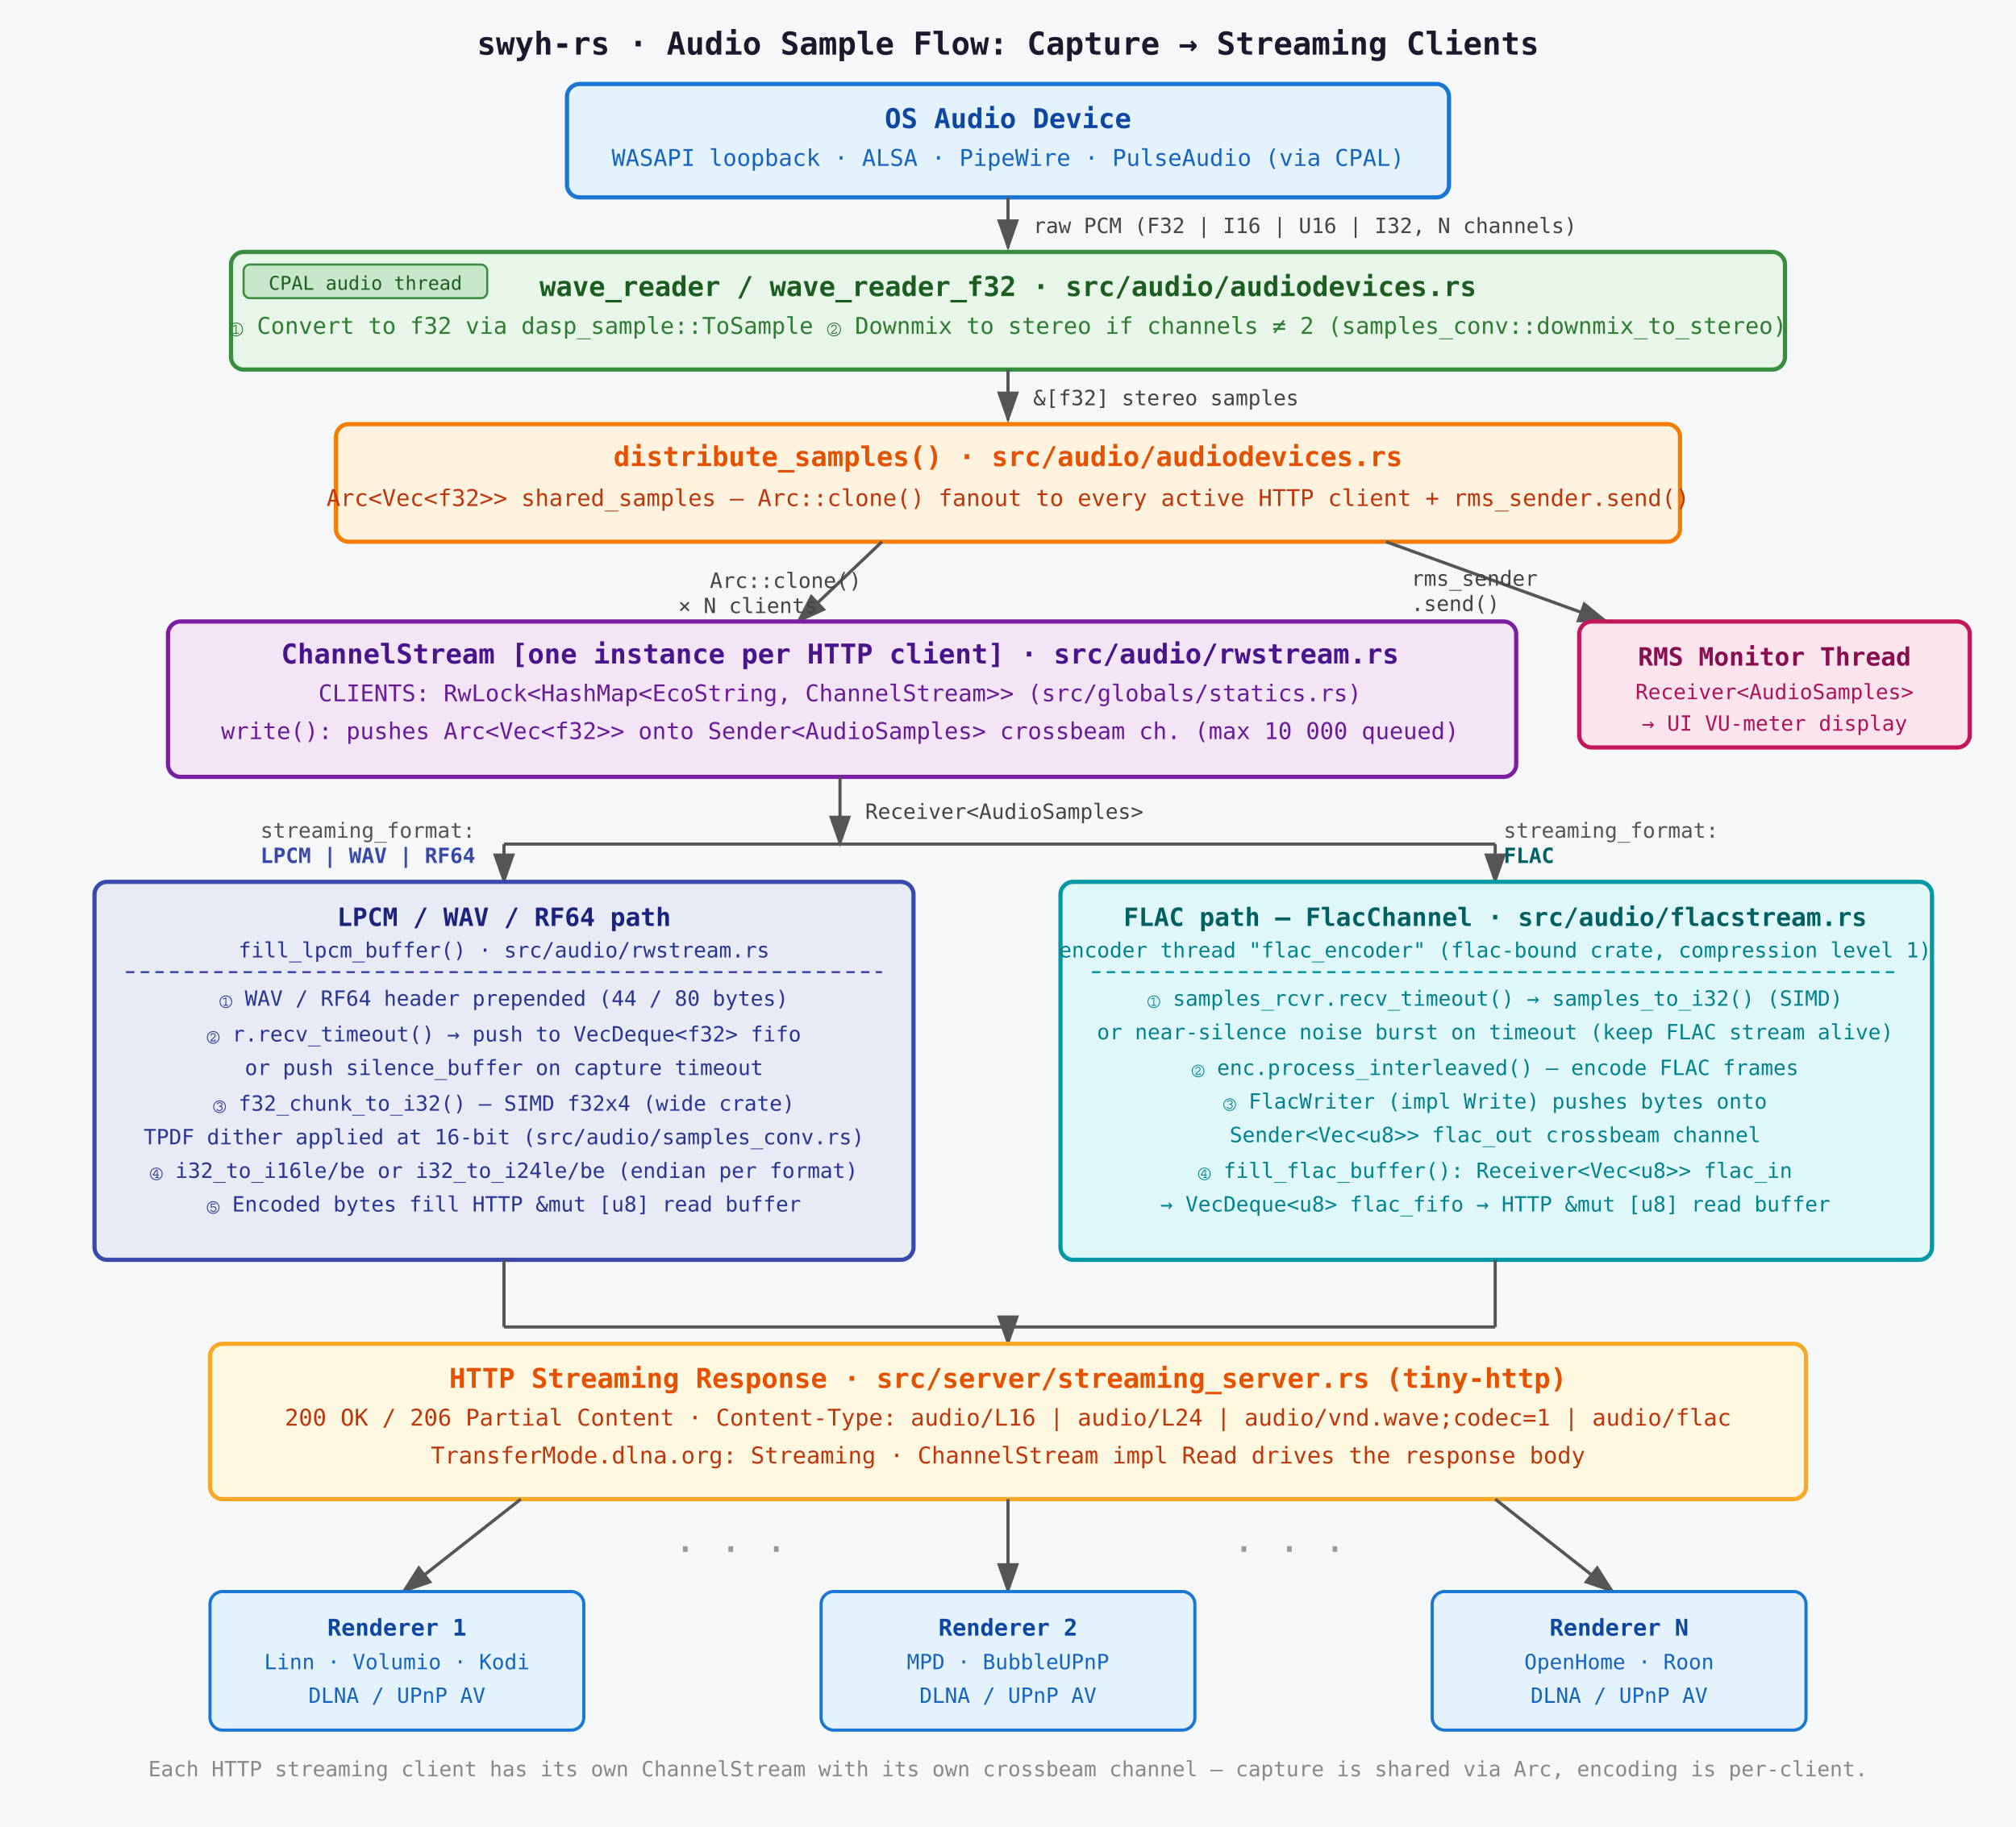
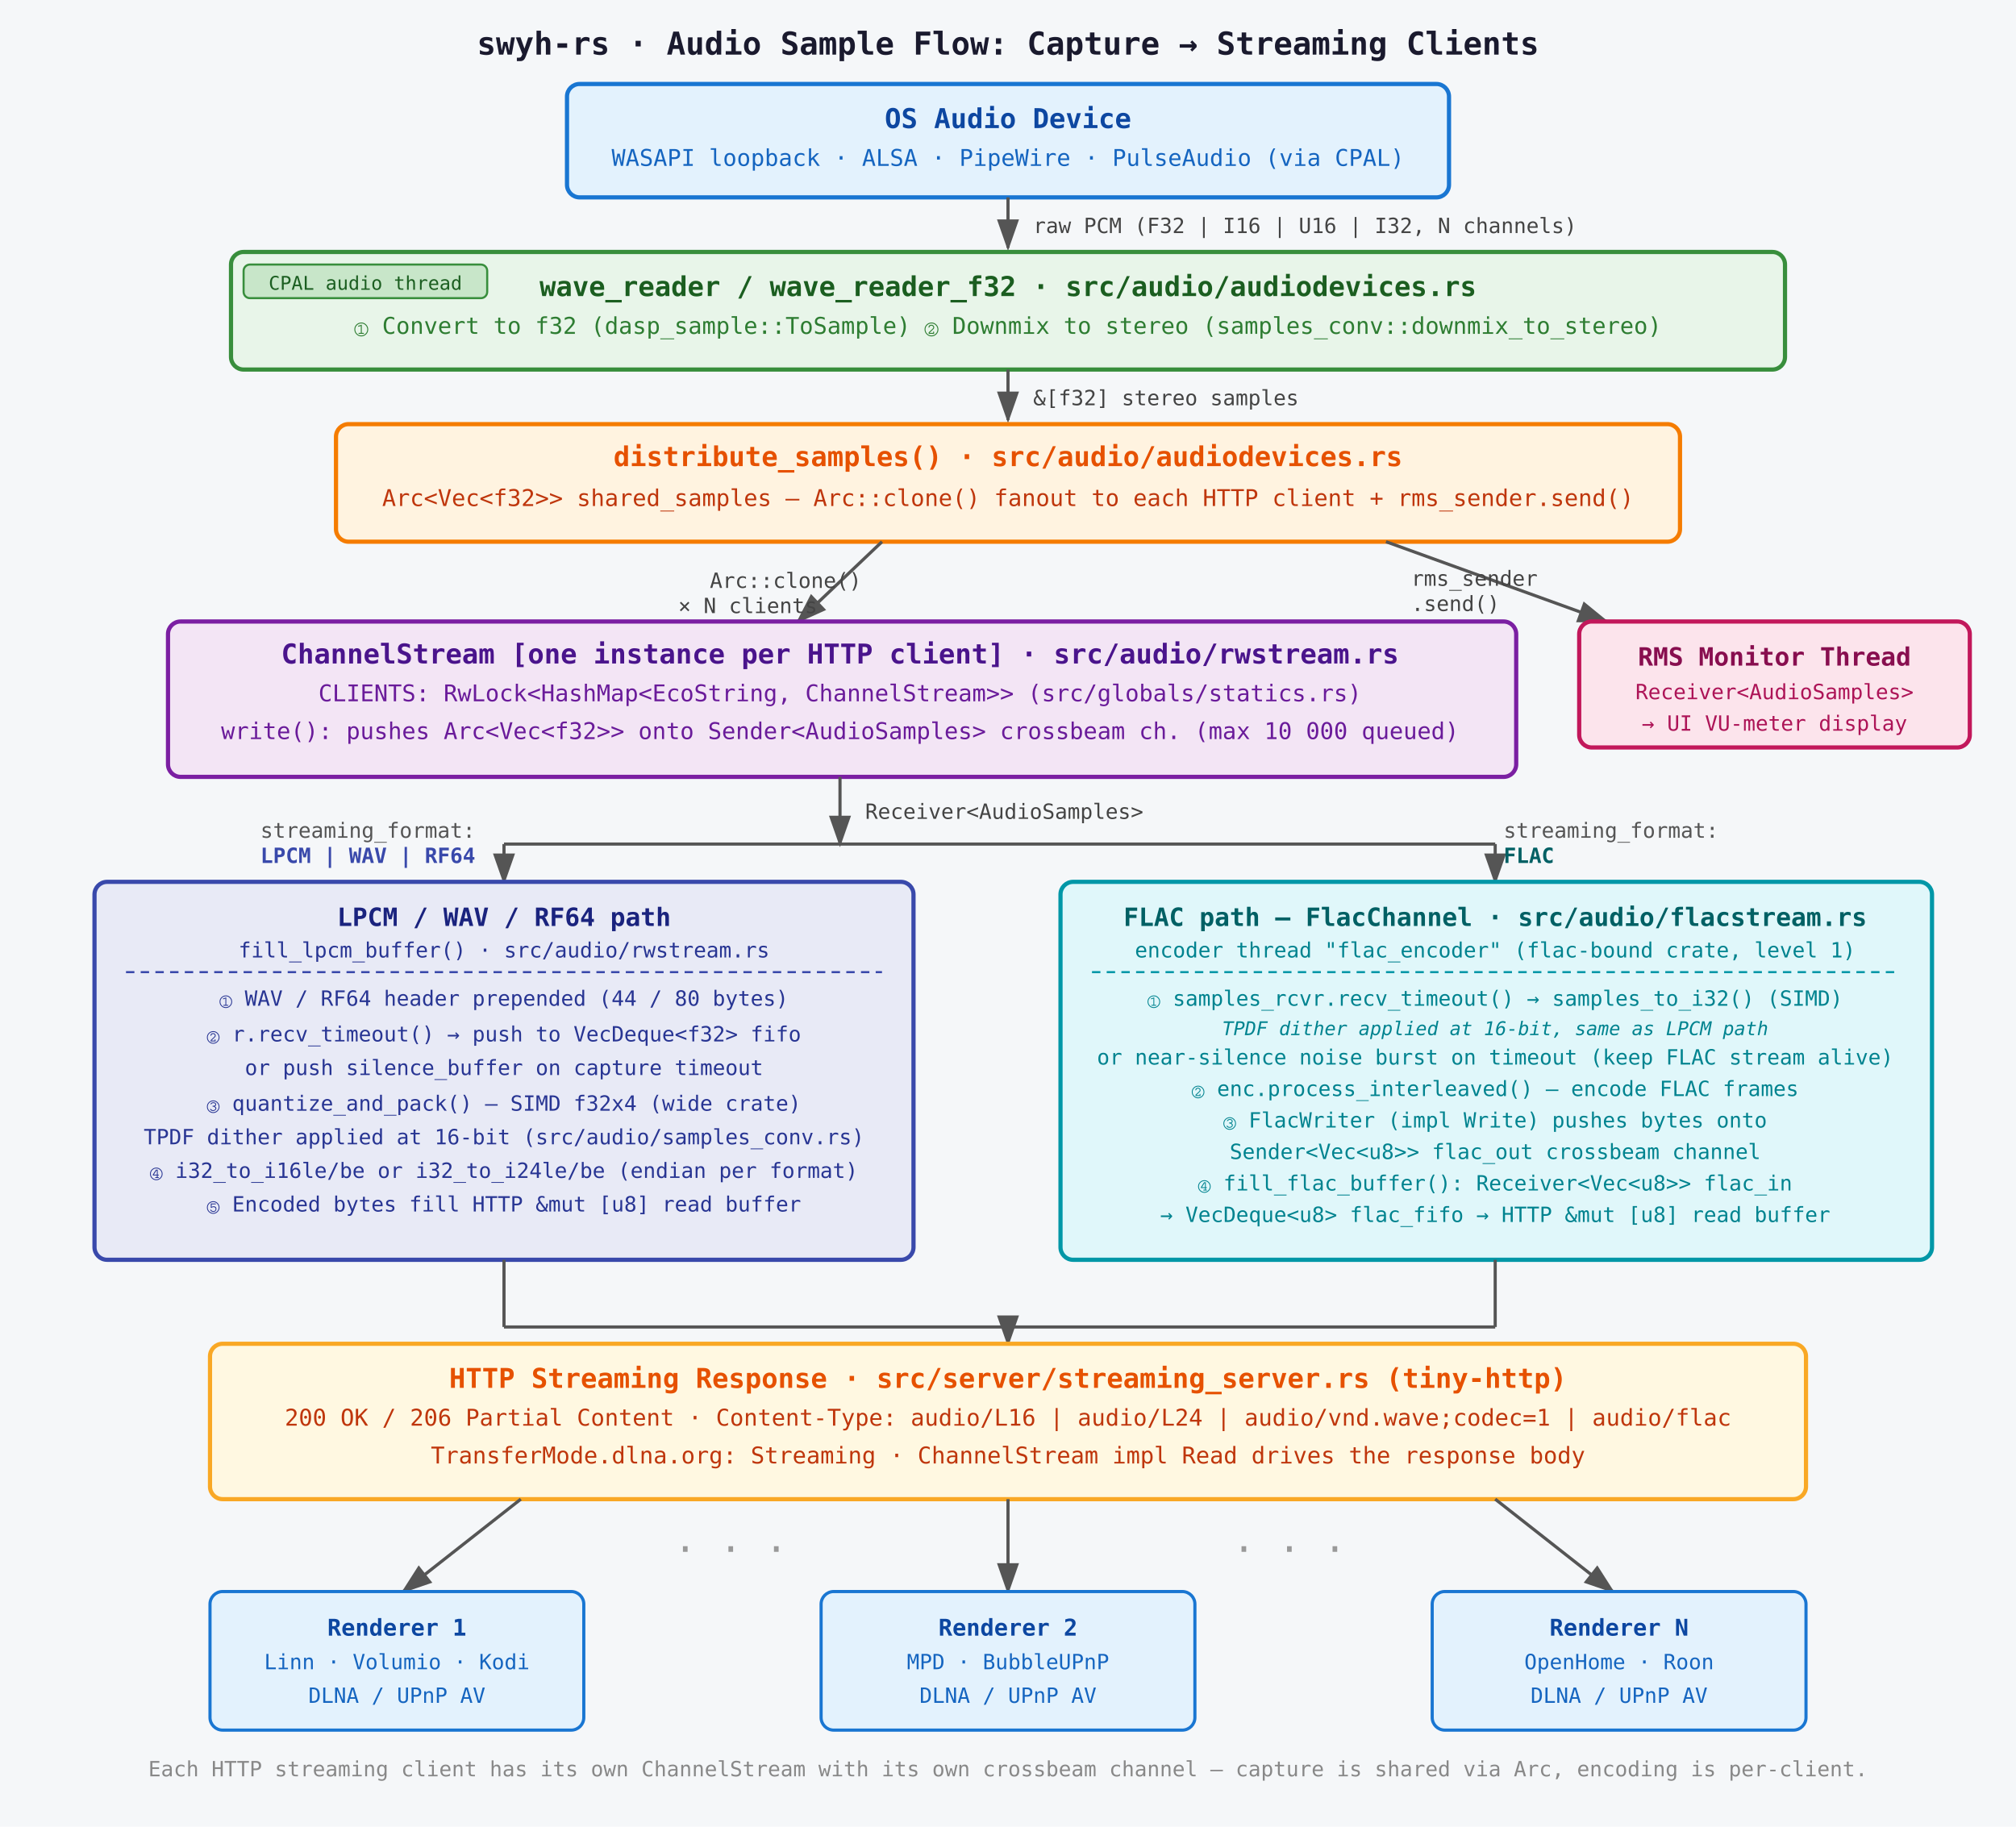
<svg xmlns="http://www.w3.org/2000/svg" width="960" height="870" viewBox="0 0 960 870">
  <defs>
    <marker id="arr" markerWidth="10" markerHeight="7" refX="9" refY="3.5" orient="auto">
      <polygon points="0 0, 10 3.5, 0 7" fill="#555" />
    </marker>
    <style>
      text { font-family: ui-monospace, "Cascadia Code", "Consolas", monospace; }
    </style>
  </defs>
  <rect width="960" height="870" fill="#f5f7f9" />
  <text x="480" y="26" text-anchor="middle" font-size="15" font-weight="bold" fill="#1a1a2e">swyh-rs · Audio Sample Flow: Capture → Streaming Clients</text>
  <rect x="270" y="40" width="420" height="54" fill="#e3f2fd" stroke="#1976d2" stroke-width="2" rx="6" />
  <text x="480" y="61" text-anchor="middle" font-size="13" font-weight="bold" fill="#0d47a1">OS Audio Device</text>
  <text x="480" y="79" text-anchor="middle" font-size="11" fill="#1565c0">WASAPI loopback · ALSA · PipeWire · PulseAudio  (via CPAL)</text>
  <line x1="480" y1="94" x2="480" y2="118" stroke="#555" stroke-width="1.5" marker-end="url(#arr)" />
  <text x="492" y="111" font-size="10" fill="#444">raw PCM  (F32 | I16 | U16 | I32,  N channels)</text>
  <rect x="110" y="120" width="740" height="56" fill="#e8f5e9" stroke="#388e3c" stroke-width="2" rx="6" />
  <text x="480" y="141" text-anchor="middle" font-size="13" font-weight="bold" fill="#1b5e20">wave_reader / wave_reader_f32  ·  src/audio/audiodevices.rs</text>
-   <text x="480" y="159" text-anchor="middle" font-size="11" fill="#2e7d32">① Convert to f32 via dasp_sample::ToSample     ② Downmix to stereo if channels ≠ 2  (samples_conv::downmix_to_stereo)</text>
+   <text x="480" y="159" text-anchor="middle" font-size="11" fill="#2e7d32">① Convert to f32 (dasp_sample::ToSample)  ② Downmix to stereo (samples_conv::downmix_to_stereo)</text>
  <rect x="116" y="126" width="116" height="16" fill="#c8e6c9" stroke="#388e3c" stroke-width="1" rx="3" />
  <text x="174" y="138" text-anchor="middle" font-size="9" fill="#1b5e20">CPAL audio thread</text>
  <line x1="480" y1="176" x2="480" y2="200" stroke="#555" stroke-width="1.5" marker-end="url(#arr)" />
  <text x="492" y="193" font-size="10" fill="#444">&amp;[f32]  stereo samples</text>
  <rect x="160" y="202" width="640" height="56" fill="#fff3e0" stroke="#f57c00" stroke-width="2" rx="6" />
  <text x="480" y="222" text-anchor="middle" font-size="13" font-weight="bold" fill="#e65100">distribute_samples()  ·  src/audio/audiodevices.rs</text>
-   <text x="480" y="241" text-anchor="middle" font-size="11" fill="#bf360c">Arc&lt;Vec&lt;f32&gt;&gt; shared_samples  —  Arc::clone() fanout to every active HTTP client  +  rms_sender.send()</text>
+   <text x="480" y="241" text-anchor="middle" font-size="11" fill="#bf360c">Arc&lt;Vec&lt;f32&gt;&gt; shared_samples — Arc::clone() fanout to each HTTP client + rms_sender.send()</text>
  <line x1="420" y1="258" x2="380" y2="296" stroke="#555" stroke-width="1.5" marker-end="url(#arr)" />
  <text x="338" y="280" font-size="10" fill="#444">Arc::clone()</text>
  <text x="323" y="292" font-size="10" fill="#444">× N clients</text>
  <line x1="660" y1="258" x2="765" y2="296" stroke="#555" stroke-width="1.5" marker-end="url(#arr)" />
  <text x="672" y="279" font-size="10" fill="#444">rms_sender</text>
  <text x="672" y="291" font-size="10" fill="#444">.send()</text>
  <rect x="752" y="296" width="186" height="60" fill="#fce4ec" stroke="#c2185b" stroke-width="2" rx="6" />
  <text x="845" y="317" text-anchor="middle" font-size="12" font-weight="bold" fill="#880e4f">RMS Monitor Thread</text>
  <text x="845" y="333" text-anchor="middle" font-size="10" fill="#ad1457">Receiver&lt;AudioSamples&gt;</text>
  <text x="845" y="348" text-anchor="middle" font-size="10" fill="#ad1457">→ UI VU-meter display</text>
  <rect x="80" y="296" width="642" height="74" fill="#f3e5f5" stroke="#7b1fa2" stroke-width="2" rx="6" />
  <text x="400" y="316" text-anchor="middle" font-size="13" font-weight="bold" fill="#4a148c">ChannelStream  [one instance per HTTP client]  ·  src/audio/rwstream.rs</text>
  <text x="400" y="334" text-anchor="middle" font-size="11" fill="#6a1b9a">CLIENTS: RwLock&lt;HashMap&lt;EcoString, ChannelStream&gt;&gt;  (src/globals/statics.rs)</text>
  <text x="400" y="352" text-anchor="middle" font-size="11" fill="#6a1b9a">write(): pushes Arc&lt;Vec&lt;f32&gt;&gt; onto Sender&lt;AudioSamples&gt; crossbeam ch.  (max 10 000 queued)</text>
  <line x1="400" y1="370" x2="400" y2="402" stroke="#555" stroke-width="1.5" marker-end="url(#arr)" />
  <text x="412" y="390" font-size="10" fill="#444">Receiver&lt;AudioSamples&gt;</text>
  <line x1="240" y1="402" x2="712" y2="402" stroke="#555" stroke-width="1.5" />
  <line x1="240" y1="402" x2="240" y2="420" stroke="#555" stroke-width="1.5" marker-end="url(#arr)" />
  <line x1="712" y1="402" x2="712" y2="420" stroke="#555" stroke-width="1.5" marker-end="url(#arr)" />
  <text x="124" y="399" font-size="10" fill="#555">streaming_format:</text>
  <text x="124" y="411" font-size="10" font-weight="bold" fill="#3949ab">LPCM | WAV | RF64</text>
  <text x="716" y="399" font-size="10" fill="#555">streaming_format:</text>
  <text x="716" y="411" font-size="10" font-weight="bold" fill="#006064">FLAC</text>
  <rect x="45" y="420" width="390" height="180" fill="#e8eaf6" stroke="#3949ab" stroke-width="2" rx="6" />
  <text x="240" y="441" text-anchor="middle" font-size="12" font-weight="bold" fill="#1a237e">LPCM / WAV / RF64 path</text>
  <text x="240" y="456" text-anchor="middle" font-size="10" fill="#283593">fill_lpcm_buffer()  ·  src/audio/rwstream.rs</text>
  <line x1="60" y1="463" x2="420" y2="463" stroke="#3949ab" stroke-width="1" stroke-dasharray="4,3" />
  <text x="240" y="479" text-anchor="middle" font-size="10" fill="#283593">① WAV / RF64 header prepended (44 / 80 bytes)</text>
  <text x="240" y="496" text-anchor="middle" font-size="10" fill="#283593">② r.recv_timeout() → push to VecDeque&lt;f32&gt; fifo</text>
  <text x="240" y="512" text-anchor="middle" font-size="10" fill="#283593">   or push silence_buffer on capture timeout</text>
-   <text x="240" y="529" text-anchor="middle" font-size="10" fill="#283593">③ f32_chunk_to_i32()  —  SIMD f32x4 (wide crate)</text>
+   <text x="240" y="529" text-anchor="middle" font-size="10" fill="#283593">③ quantize_and_pack()  —  SIMD f32x4 (wide crate)</text>
  <text x="240" y="545" text-anchor="middle" font-size="10" fill="#283593">   TPDF dither applied at 16-bit  (src/audio/samples_conv.rs)</text>
  <text x="240" y="561" text-anchor="middle" font-size="10" fill="#283593">④ i32_to_i16le/be  or  i32_to_i24le/be  (endian per format)</text>
  <text x="240" y="577" text-anchor="middle" font-size="10" fill="#283593">⑤ Encoded bytes fill HTTP &amp;mut [u8] read buffer</text>
  <rect x="505" y="420" width="415" height="180" fill="#e0f7fa" stroke="#0097a7" stroke-width="2" rx="6" />
  <text x="712" y="441" text-anchor="middle" font-size="12" font-weight="bold" fill="#006064">FLAC path  —  FlacChannel  ·  src/audio/flacstream.rs</text>
-   <text x="712" y="456" text-anchor="middle" font-size="10" fill="#00838f">encoder thread "flac_encoder"  (flac-bound crate, compression level 1)</text>
+   <text x="712" y="456" text-anchor="middle" font-size="10" fill="#00838f">encoder thread "flac_encoder"  (flac-bound crate, level 1)</text>
  <line x1="520" y1="463" x2="905" y2="463" stroke="#0097a7" stroke-width="1" stroke-dasharray="4,3" />
  <text x="712" y="479" text-anchor="middle" font-size="10" fill="#00838f">① samples_rcvr.recv_timeout()  →  samples_to_i32() (SIMD)</text>
-   <text x="712" y="495" text-anchor="middle" font-size="10" fill="#00838f">   or near-silence noise burst on timeout (keep FLAC stream alive)</text>
-   <text x="712" y="512" text-anchor="middle" font-size="10" fill="#00838f">② enc.process_interleaved() — encode FLAC frames</text>
-   <text x="712" y="528" text-anchor="middle" font-size="10" fill="#00838f">③ FlacWriter (impl Write) pushes bytes onto</text>
-   <text x="712" y="544" text-anchor="middle" font-size="10" fill="#00838f">   Sender&lt;Vec&lt;u8&gt;&gt;  flac_out  crossbeam channel</text>
-   <text x="712" y="561" text-anchor="middle" font-size="10" fill="#00838f">④ fill_flac_buffer(): Receiver&lt;Vec&lt;u8&gt;&gt;  flac_in</text>
-   <text x="712" y="577" text-anchor="middle" font-size="10" fill="#00838f">   → VecDeque&lt;u8&gt; flac_fifo → HTTP &amp;mut [u8] read buffer</text>
+   <text x="712" y="493" text-anchor="middle" font-size="9" fill="#00838f" font-style="italic">   TPDF dither applied at 16-bit, same as LPCM path</text>
+   <text x="712" y="507" text-anchor="middle" font-size="10" fill="#00838f">   or near-silence noise burst on timeout (keep FLAC stream alive)</text>
+   <text x="712" y="522" text-anchor="middle" font-size="10" fill="#00838f">② enc.process_interleaved() — encode FLAC frames</text>
+   <text x="712" y="537" text-anchor="middle" font-size="10" fill="#00838f">③ FlacWriter (impl Write) pushes bytes onto</text>
+   <text x="712" y="552" text-anchor="middle" font-size="10" fill="#00838f">   Sender&lt;Vec&lt;u8&gt;&gt;  flac_out  crossbeam channel</text>
+   <text x="712" y="567" text-anchor="middle" font-size="10" fill="#00838f">④ fill_flac_buffer(): Receiver&lt;Vec&lt;u8&gt;&gt;  flac_in</text>
+   <text x="712" y="582" text-anchor="middle" font-size="10" fill="#00838f">   → VecDeque&lt;u8&gt; flac_fifo → HTTP &amp;mut [u8] read buffer</text>
  <line x1="240" y1="600" x2="240" y2="632" stroke="#555" stroke-width="1.5" />
  <line x1="712" y1="600" x2="712" y2="632" stroke="#555" stroke-width="1.5" />
  <line x1="240" y1="632" x2="712" y2="632" stroke="#555" stroke-width="1.5" />
  <line x1="480" y1="632" x2="480" y2="640" stroke="#555" stroke-width="1.5" marker-end="url(#arr)" />
  <rect x="100" y="640" width="760" height="74" fill="#fff8e1" stroke="#f9a825" stroke-width="2" rx="6" />
  <text x="480" y="661" text-anchor="middle" font-size="13" font-weight="bold" fill="#e65100">HTTP Streaming Response  ·  src/server/streaming_server.rs  (tiny-http)</text>
  <text x="480" y="679" text-anchor="middle" font-size="11" fill="#bf360c">200 OK / 206 Partial Content  ·  Content-Type: audio/L16 | audio/L24 | audio/vnd.wave;codec=1 | audio/flac</text>
  <text x="480" y="697" text-anchor="middle" font-size="11" fill="#bf360c">TransferMode.dlna.org: Streaming  ·  ChannelStream impl Read drives the response body</text>
  <line x1="248" y1="714" x2="192" y2="758" stroke="#555" stroke-width="1.5" marker-end="url(#arr)" />
  <line x1="480" y1="714" x2="480" y2="758" stroke="#555" stroke-width="1.5" marker-end="url(#arr)" />
  <line x1="712" y1="714" x2="768" y2="758" stroke="#555" stroke-width="1.5" marker-end="url(#arr)" />
  <text x="348" y="744" text-anchor="middle" font-size="18" fill="#999">· · ·</text>
  <text x="614" y="744" text-anchor="middle" font-size="18" fill="#999">· · ·</text>
  <rect x="100" y="758" width="178" height="66" fill="#e3f2fd" stroke="#1976d2" stroke-width="1.5" rx="6" />
  <text x="189" y="779" text-anchor="middle" font-size="11" font-weight="bold" fill="#0d47a1">Renderer 1</text>
  <text x="189" y="795" text-anchor="middle" font-size="10" fill="#1565c0">Linn · Volumio · Kodi</text>
  <text x="189" y="811" text-anchor="middle" font-size="10" fill="#1565c0">DLNA / UPnP AV</text>
  <rect x="391" y="758" width="178" height="66" fill="#e3f2fd" stroke="#1976d2" stroke-width="1.5" rx="6" />
  <text x="480" y="779" text-anchor="middle" font-size="11" font-weight="bold" fill="#0d47a1">Renderer 2</text>
  <text x="480" y="795" text-anchor="middle" font-size="10" fill="#1565c0">MPD · BubbleUPnP</text>
  <text x="480" y="811" text-anchor="middle" font-size="10" fill="#1565c0">DLNA / UPnP AV</text>
  <rect x="682" y="758" width="178" height="66" fill="#e3f2fd" stroke="#1976d2" stroke-width="1.5" rx="6" />
  <text x="771" y="779" text-anchor="middle" font-size="11" font-weight="bold" fill="#0d47a1">Renderer N</text>
  <text x="771" y="795" text-anchor="middle" font-size="10" fill="#1565c0">OpenHome · Roon</text>
  <text x="771" y="811" text-anchor="middle" font-size="10" fill="#1565c0">DLNA / UPnP AV</text>
  <text x="480" y="846" text-anchor="middle" font-size="10" fill="#888">Each HTTP streaming client has its own ChannelStream with its own crossbeam channel — capture is shared via Arc, encoding is per-client.</text>
</svg>
